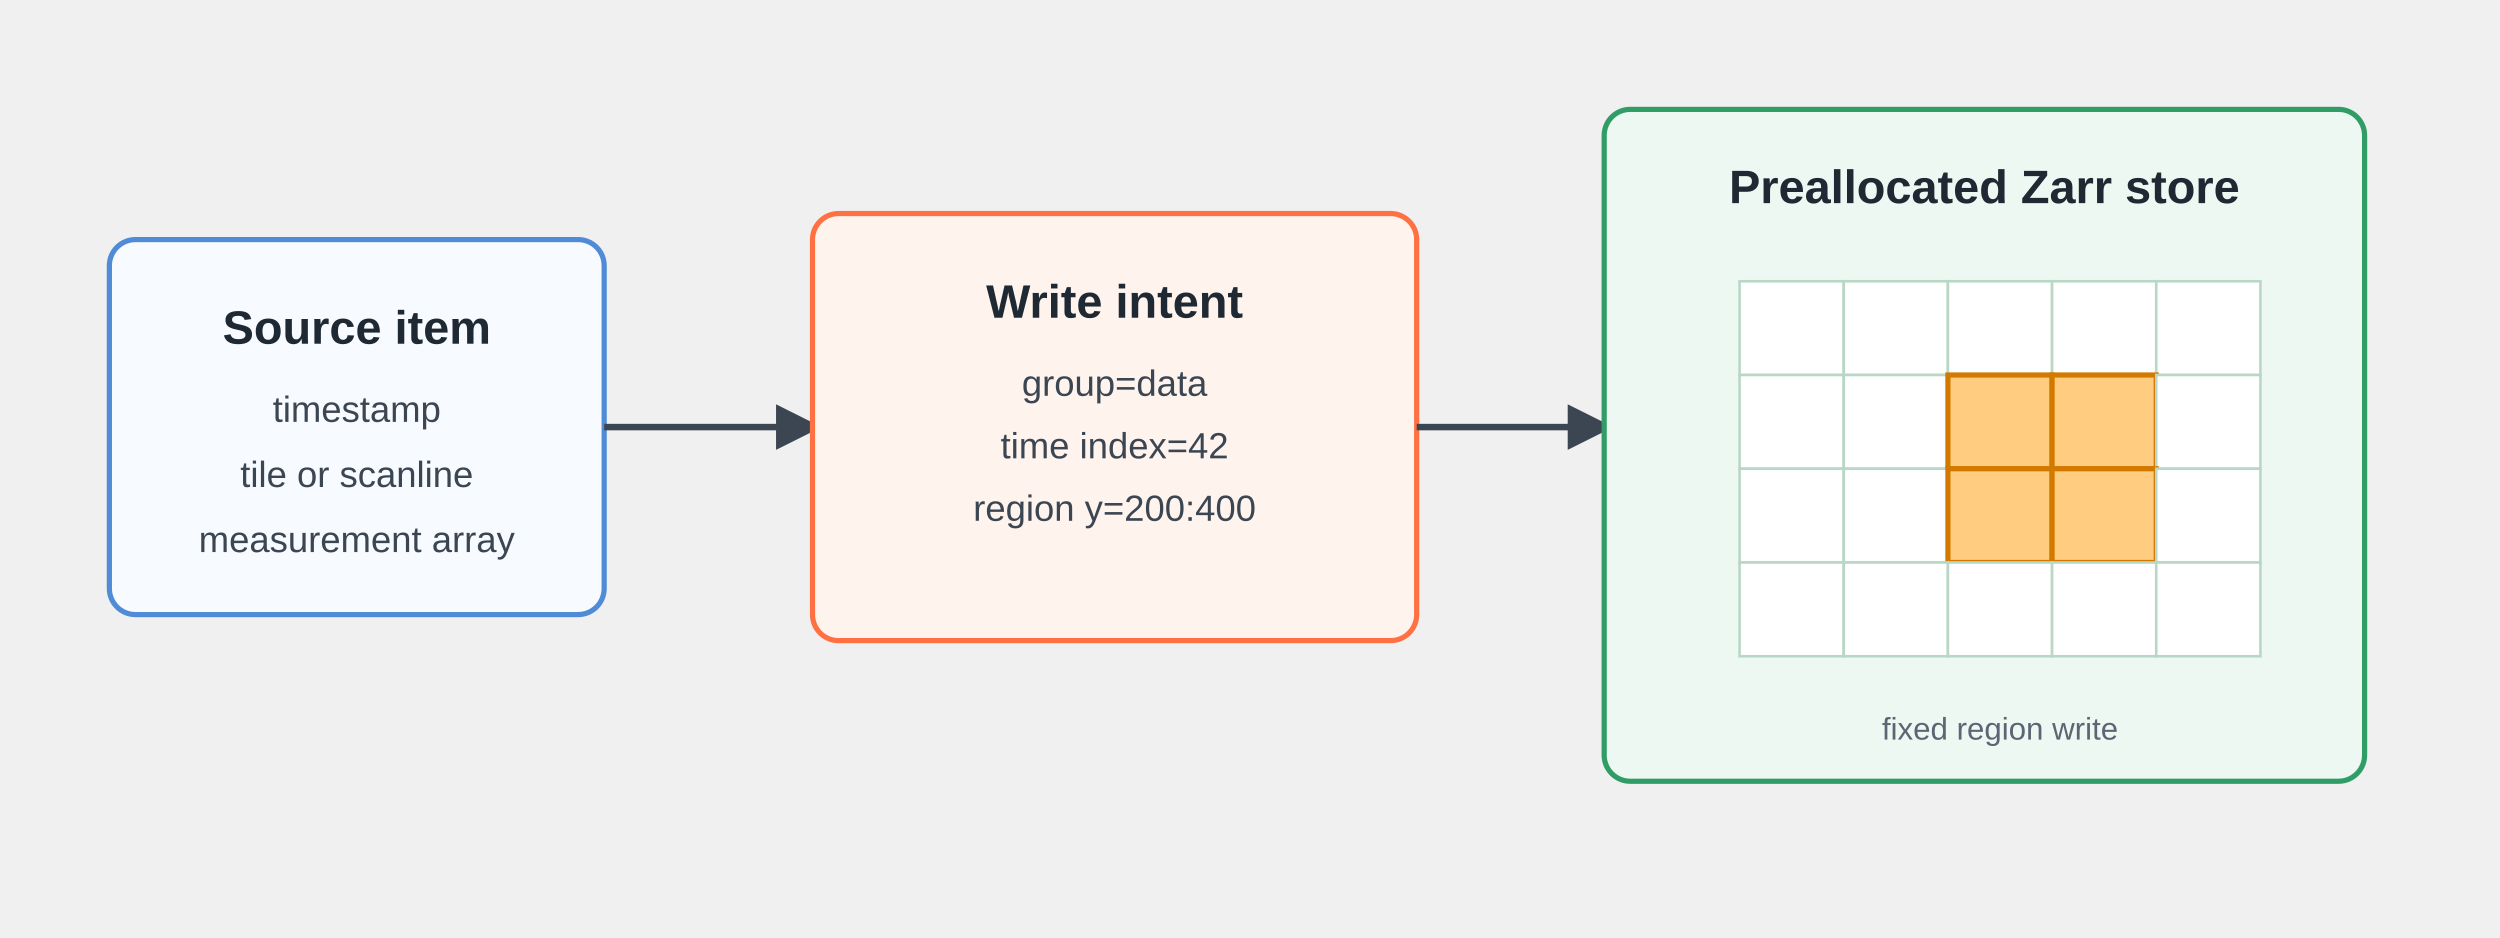
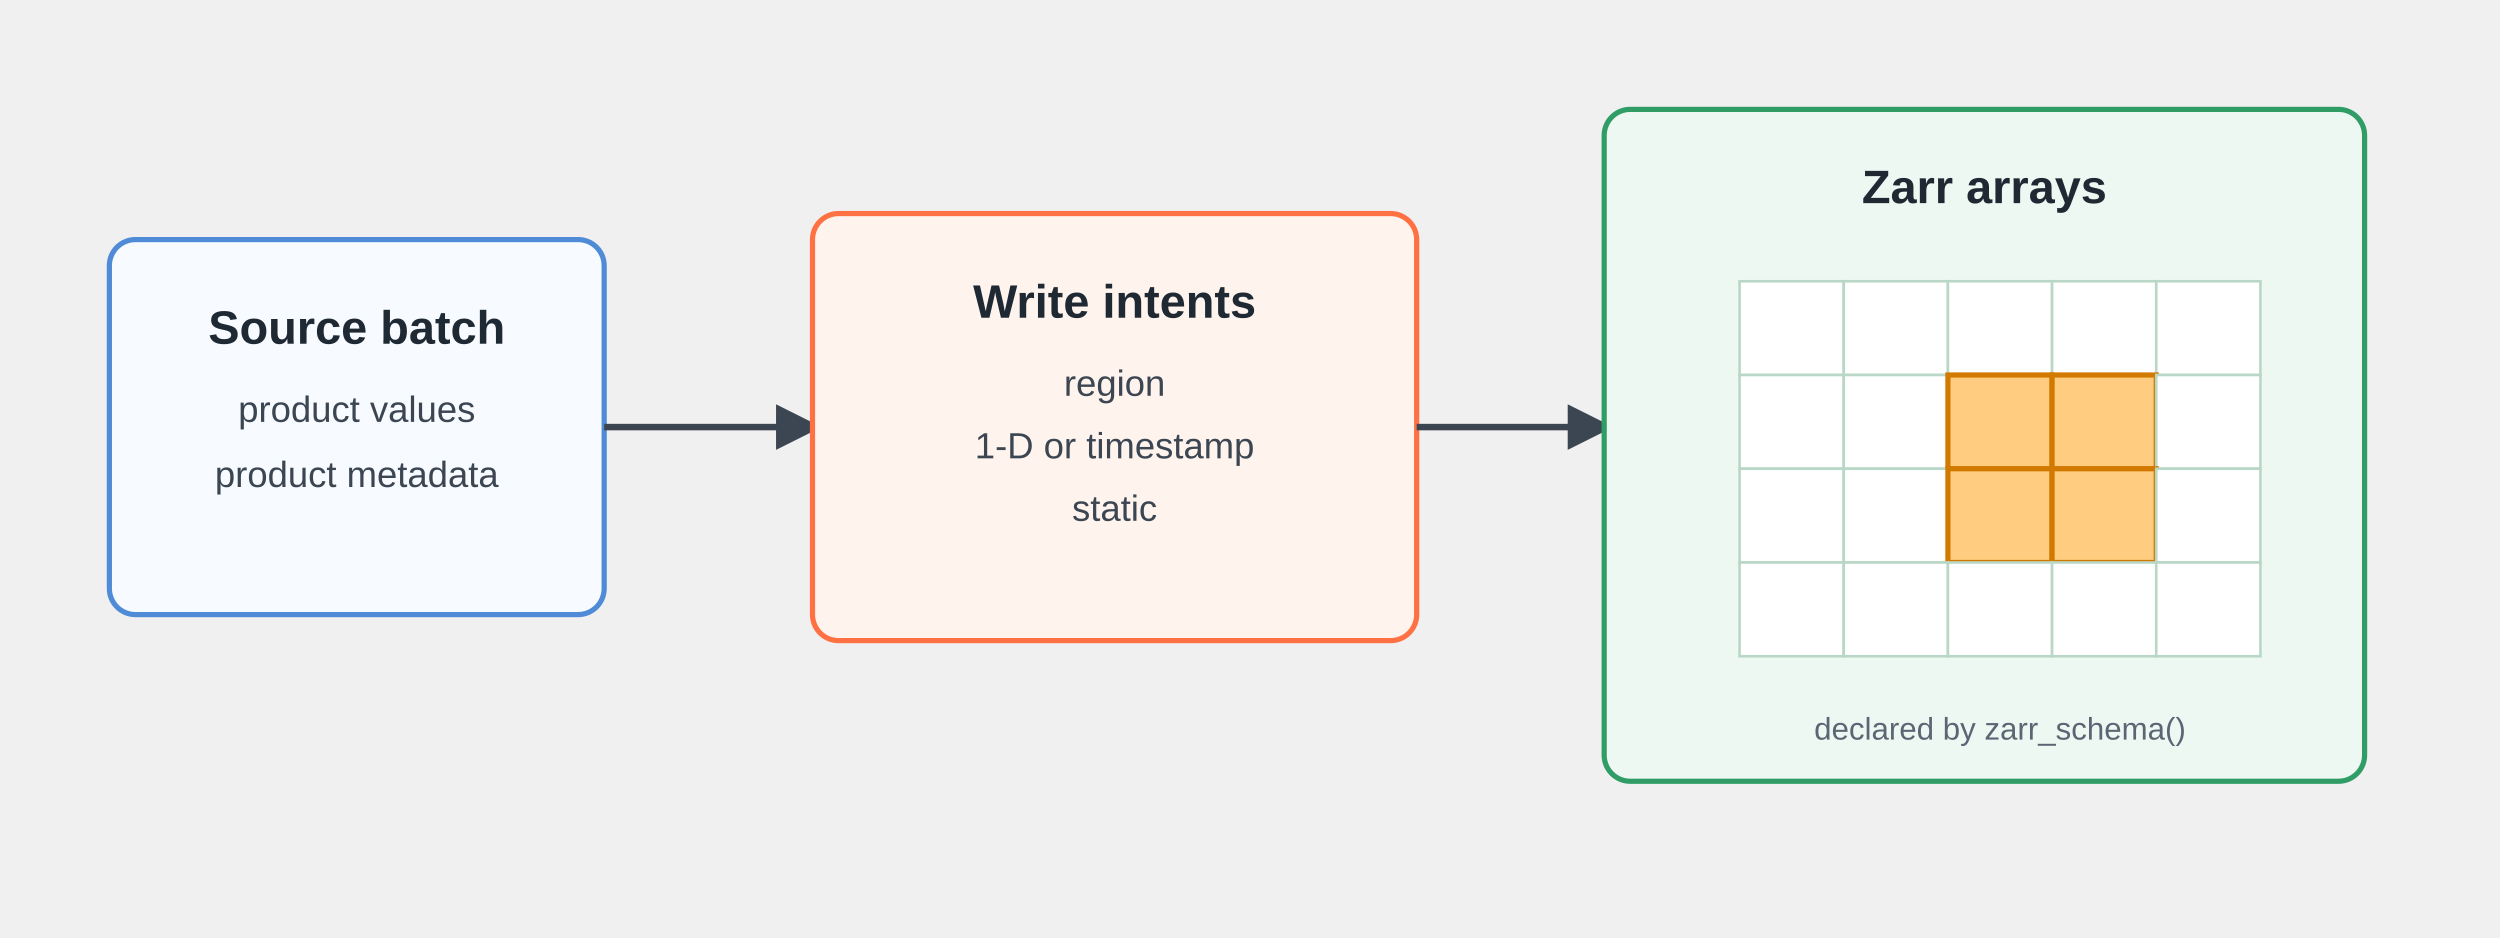
<svg xmlns="http://www.w3.org/2000/svg" viewBox="0 0 960 360" role="img" aria-labelledby="title desc">
  <defs>
    <marker id="arrow" viewBox="0 0 10 10" refX="8" refY="5" markerWidth="7" markerHeight="7" orient="auto-start-reverse">
      <path d="M0 0 L10 5 L0 10 Z" fill="#3b4652" />
    </marker>
    <style>
      .label{font-family:Arial,Helvetica,sans-serif;font-size:18px;font-weight:700;fill:#1f2933}
      .small{font-family:Arial,Helvetica,sans-serif;font-size:14px;fill:#3b4652}
      .hint{font-family:Arial,Helvetica,sans-serif;font-size:12px;fill:#5a6673}
      .box{fill:#f7fbff;stroke:#4f8bd6;stroke-width:2}
      .intent{fill:#fff4ed;stroke:#ff7043;stroke-width:2}
      .zarr{fill:#eef8f2;stroke:#2f9d65;stroke-width:2}
      .cell{fill:#ffffff;stroke:#b9d7c6;stroke-width:1}
      .write{fill:#ffcc80;stroke:#d27a00;stroke-width:2}
      .line{stroke:#3b4652;stroke-width:2.5;fill:none;marker-end:url(#arrow)}
    </style>
  </defs>
  <rect x="42" y="92" width="190" height="144" rx="10" class="box" />
-   <text x="137" y="132" text-anchor="middle" class="label">Source item</text>
-   <text x="137" y="162" text-anchor="middle" class="small">timestamp</text>
-   <text x="137" y="187" text-anchor="middle" class="small">tile or scanline</text>
-   <text x="137" y="212" text-anchor="middle" class="small">measurement array</text>
+   <text x="137" y="132" text-anchor="middle" class="label">Source batch</text>
+   <text x="137" y="162" text-anchor="middle" class="small">product values</text>
+   <text x="137" y="187" text-anchor="middle" class="small">product metadata</text>
  <path class="line" d="M232 164 H312" />
  <rect x="312" y="82" width="232" height="164" rx="10" class="intent" />
-   <text x="428" y="122" text-anchor="middle" class="label">Write intent</text>
-   <text x="428" y="152" text-anchor="middle" class="small">group=data</text>
-   <text x="428" y="176" text-anchor="middle" class="small">time index=42</text>
-   <text x="428" y="200" text-anchor="middle" class="small">region y=200:400</text>
+   <text x="428" y="122" text-anchor="middle" class="label">Write intents</text>
+   <text x="428" y="152" text-anchor="middle" class="small">region</text>
+   <text x="428" y="176" text-anchor="middle" class="small">1-D or timestamp</text>
+   <text x="428" y="200" text-anchor="middle" class="small">static</text>
  <path class="line" d="M544 164 H616" />
  <rect x="616" y="42" width="292" height="258" rx="10" class="zarr" />
-   <text x="762" y="78" text-anchor="middle" class="label">Preallocated Zarr store</text>
+   <text x="762" y="78" text-anchor="middle" class="label">Zarr arrays</text>
  <g transform="translate(668 108)">
    <rect x="0" y="0" width="40" height="36" class="cell" />
    <rect x="40" y="0" width="40" height="36" class="cell" />
    <rect x="80" y="0" width="40" height="36" class="cell" />
    <rect x="120" y="0" width="40" height="36" class="cell" />
    <rect x="160" y="0" width="40" height="36" class="cell" />
    <rect x="0" y="36" width="40" height="36" class="cell" />
    <rect x="40" y="36" width="40" height="36" class="cell" />
    <rect x="80" y="36" width="40" height="36" class="write" />
    <rect x="120" y="36" width="40" height="36" class="write" />
    <rect x="160" y="36" width="40" height="36" class="cell" />
    <rect x="0" y="72" width="40" height="36" class="cell" />
    <rect x="40" y="72" width="40" height="36" class="cell" />
    <rect x="80" y="72" width="40" height="36" class="write" />
    <rect x="120" y="72" width="40" height="36" class="write" />
    <rect x="160" y="72" width="40" height="36" class="cell" />
    <rect x="0" y="108" width="40" height="36" class="cell" />
    <rect x="40" y="108" width="40" height="36" class="cell" />
    <rect x="80" y="108" width="40" height="36" class="cell" />
    <rect x="120" y="108" width="40" height="36" class="cell" />
    <rect x="160" y="108" width="40" height="36" class="cell" />
-     <text x="100" y="176" text-anchor="middle" class="hint">fixed region write</text>
+     <text x="100" y="176" text-anchor="middle" class="hint">declared by zarr_schema()</text>
  </g>
</svg>
